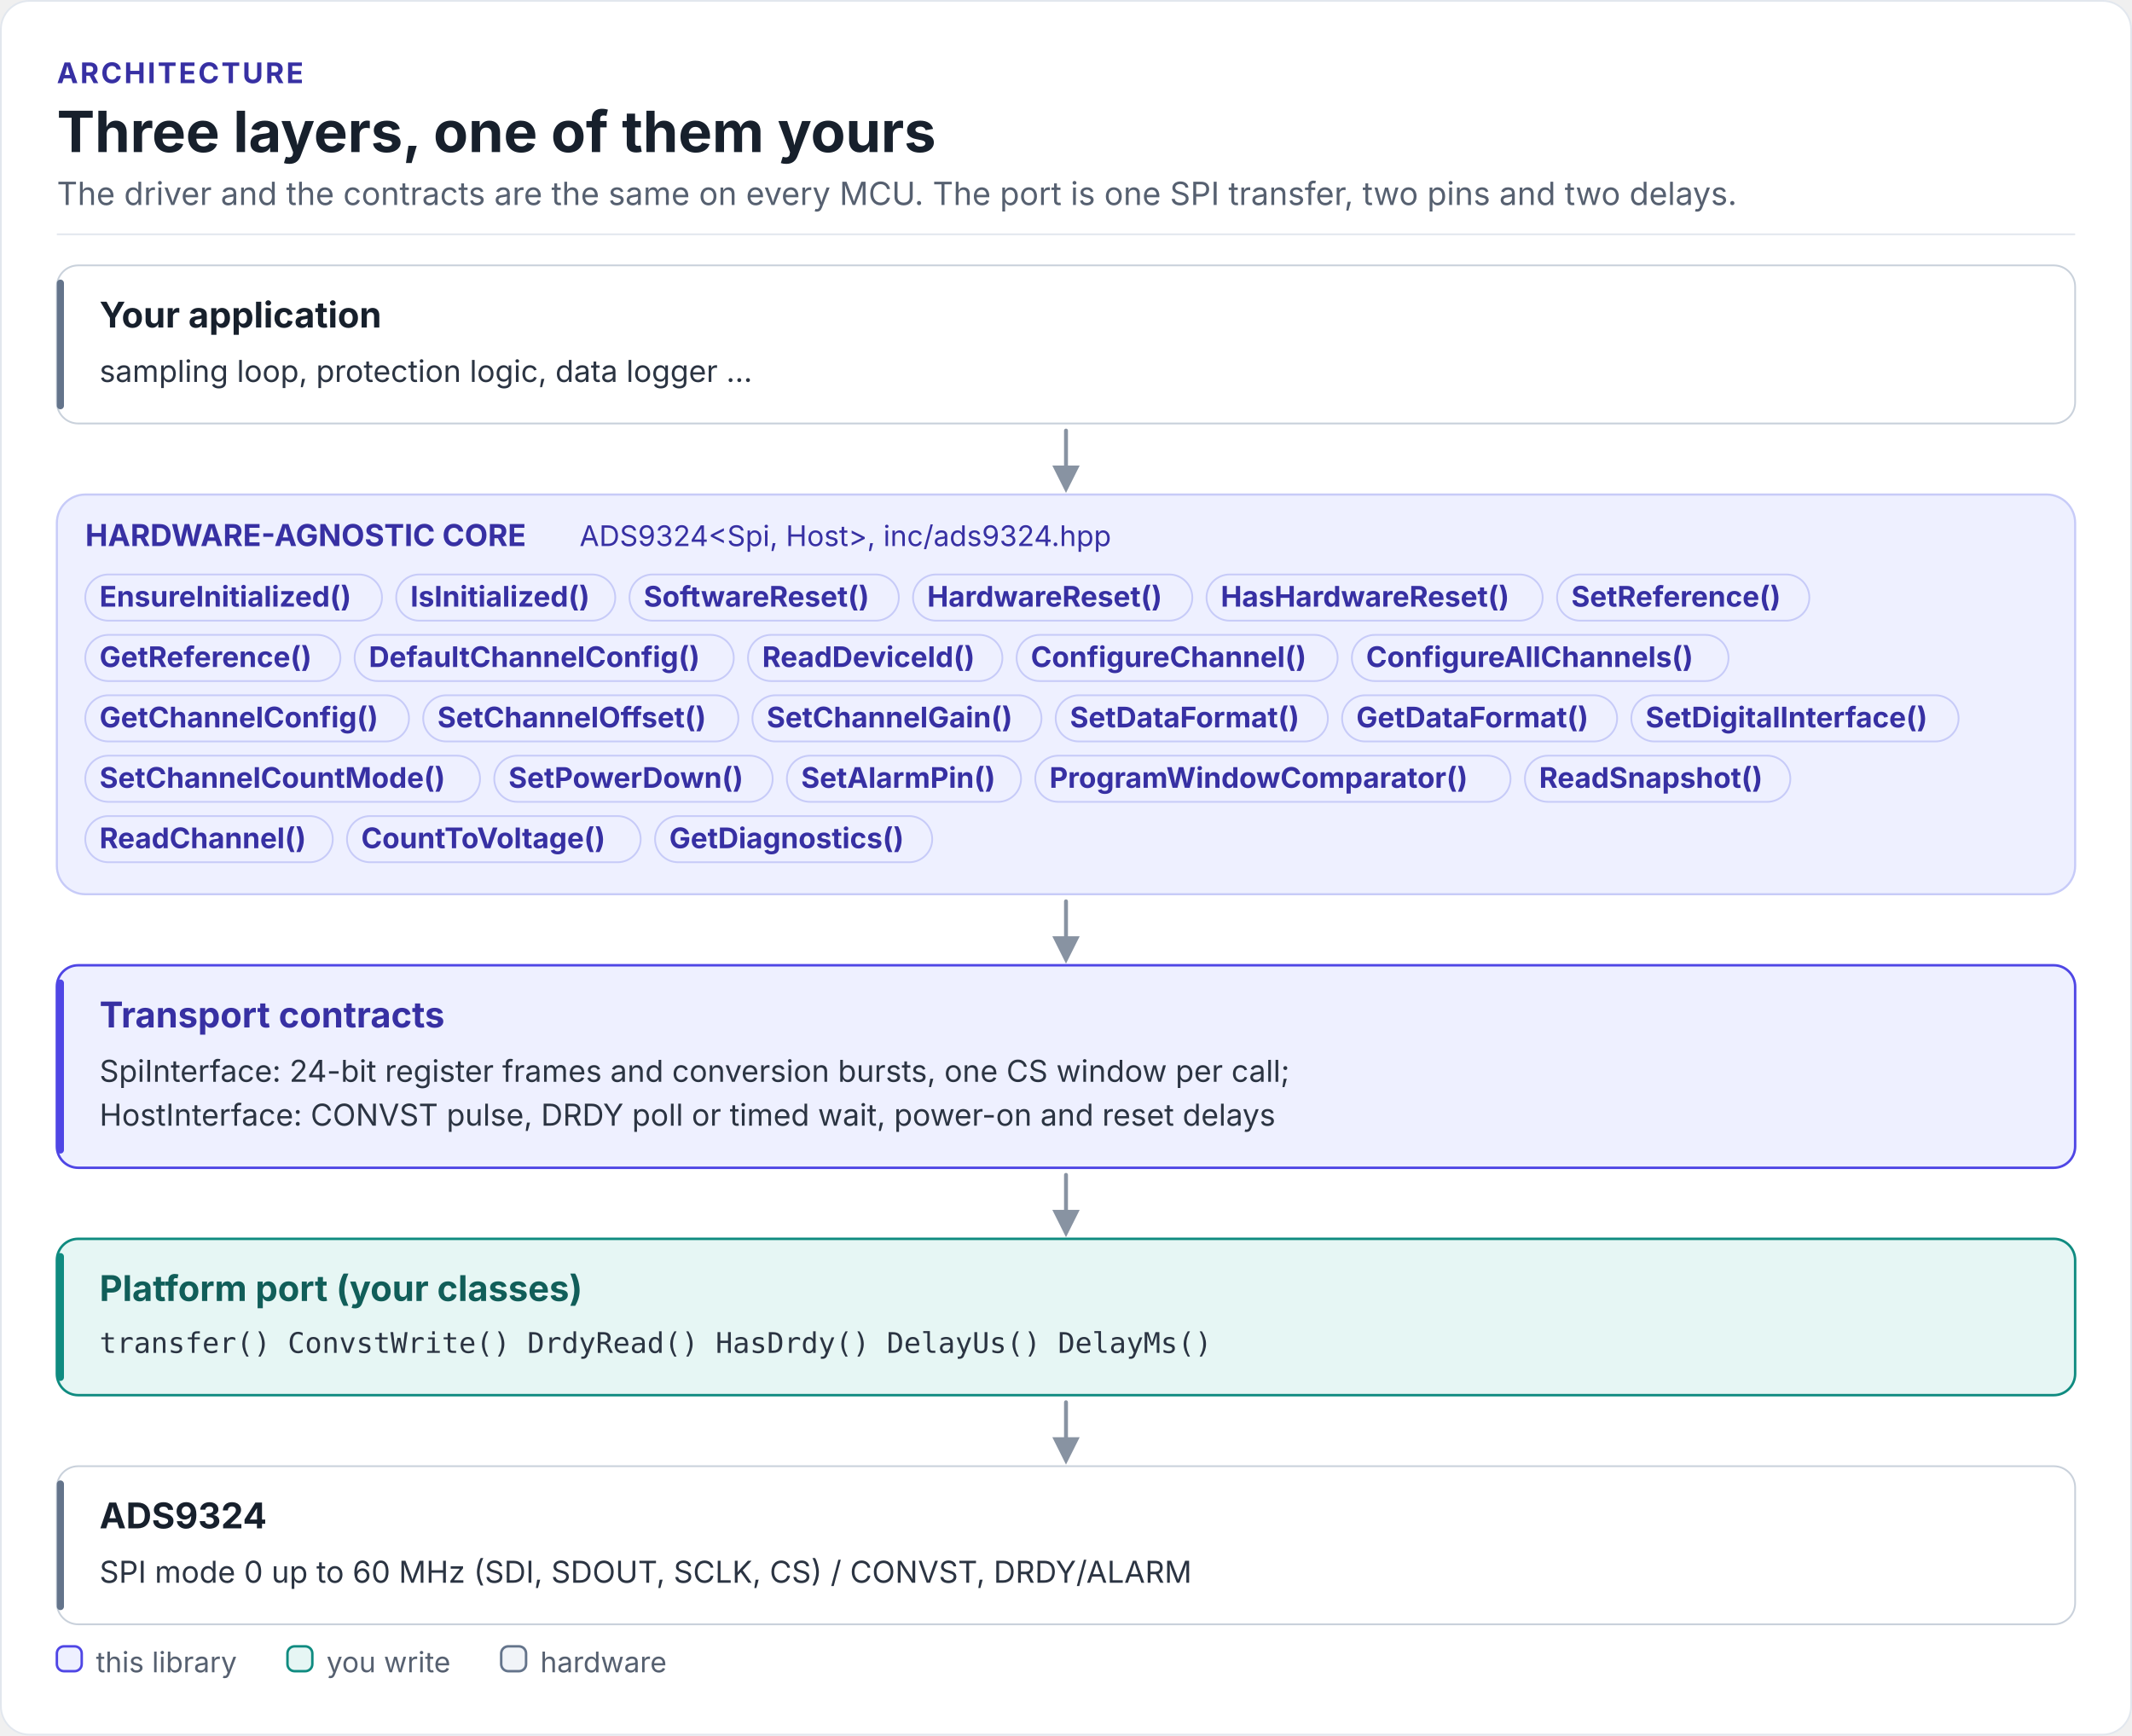
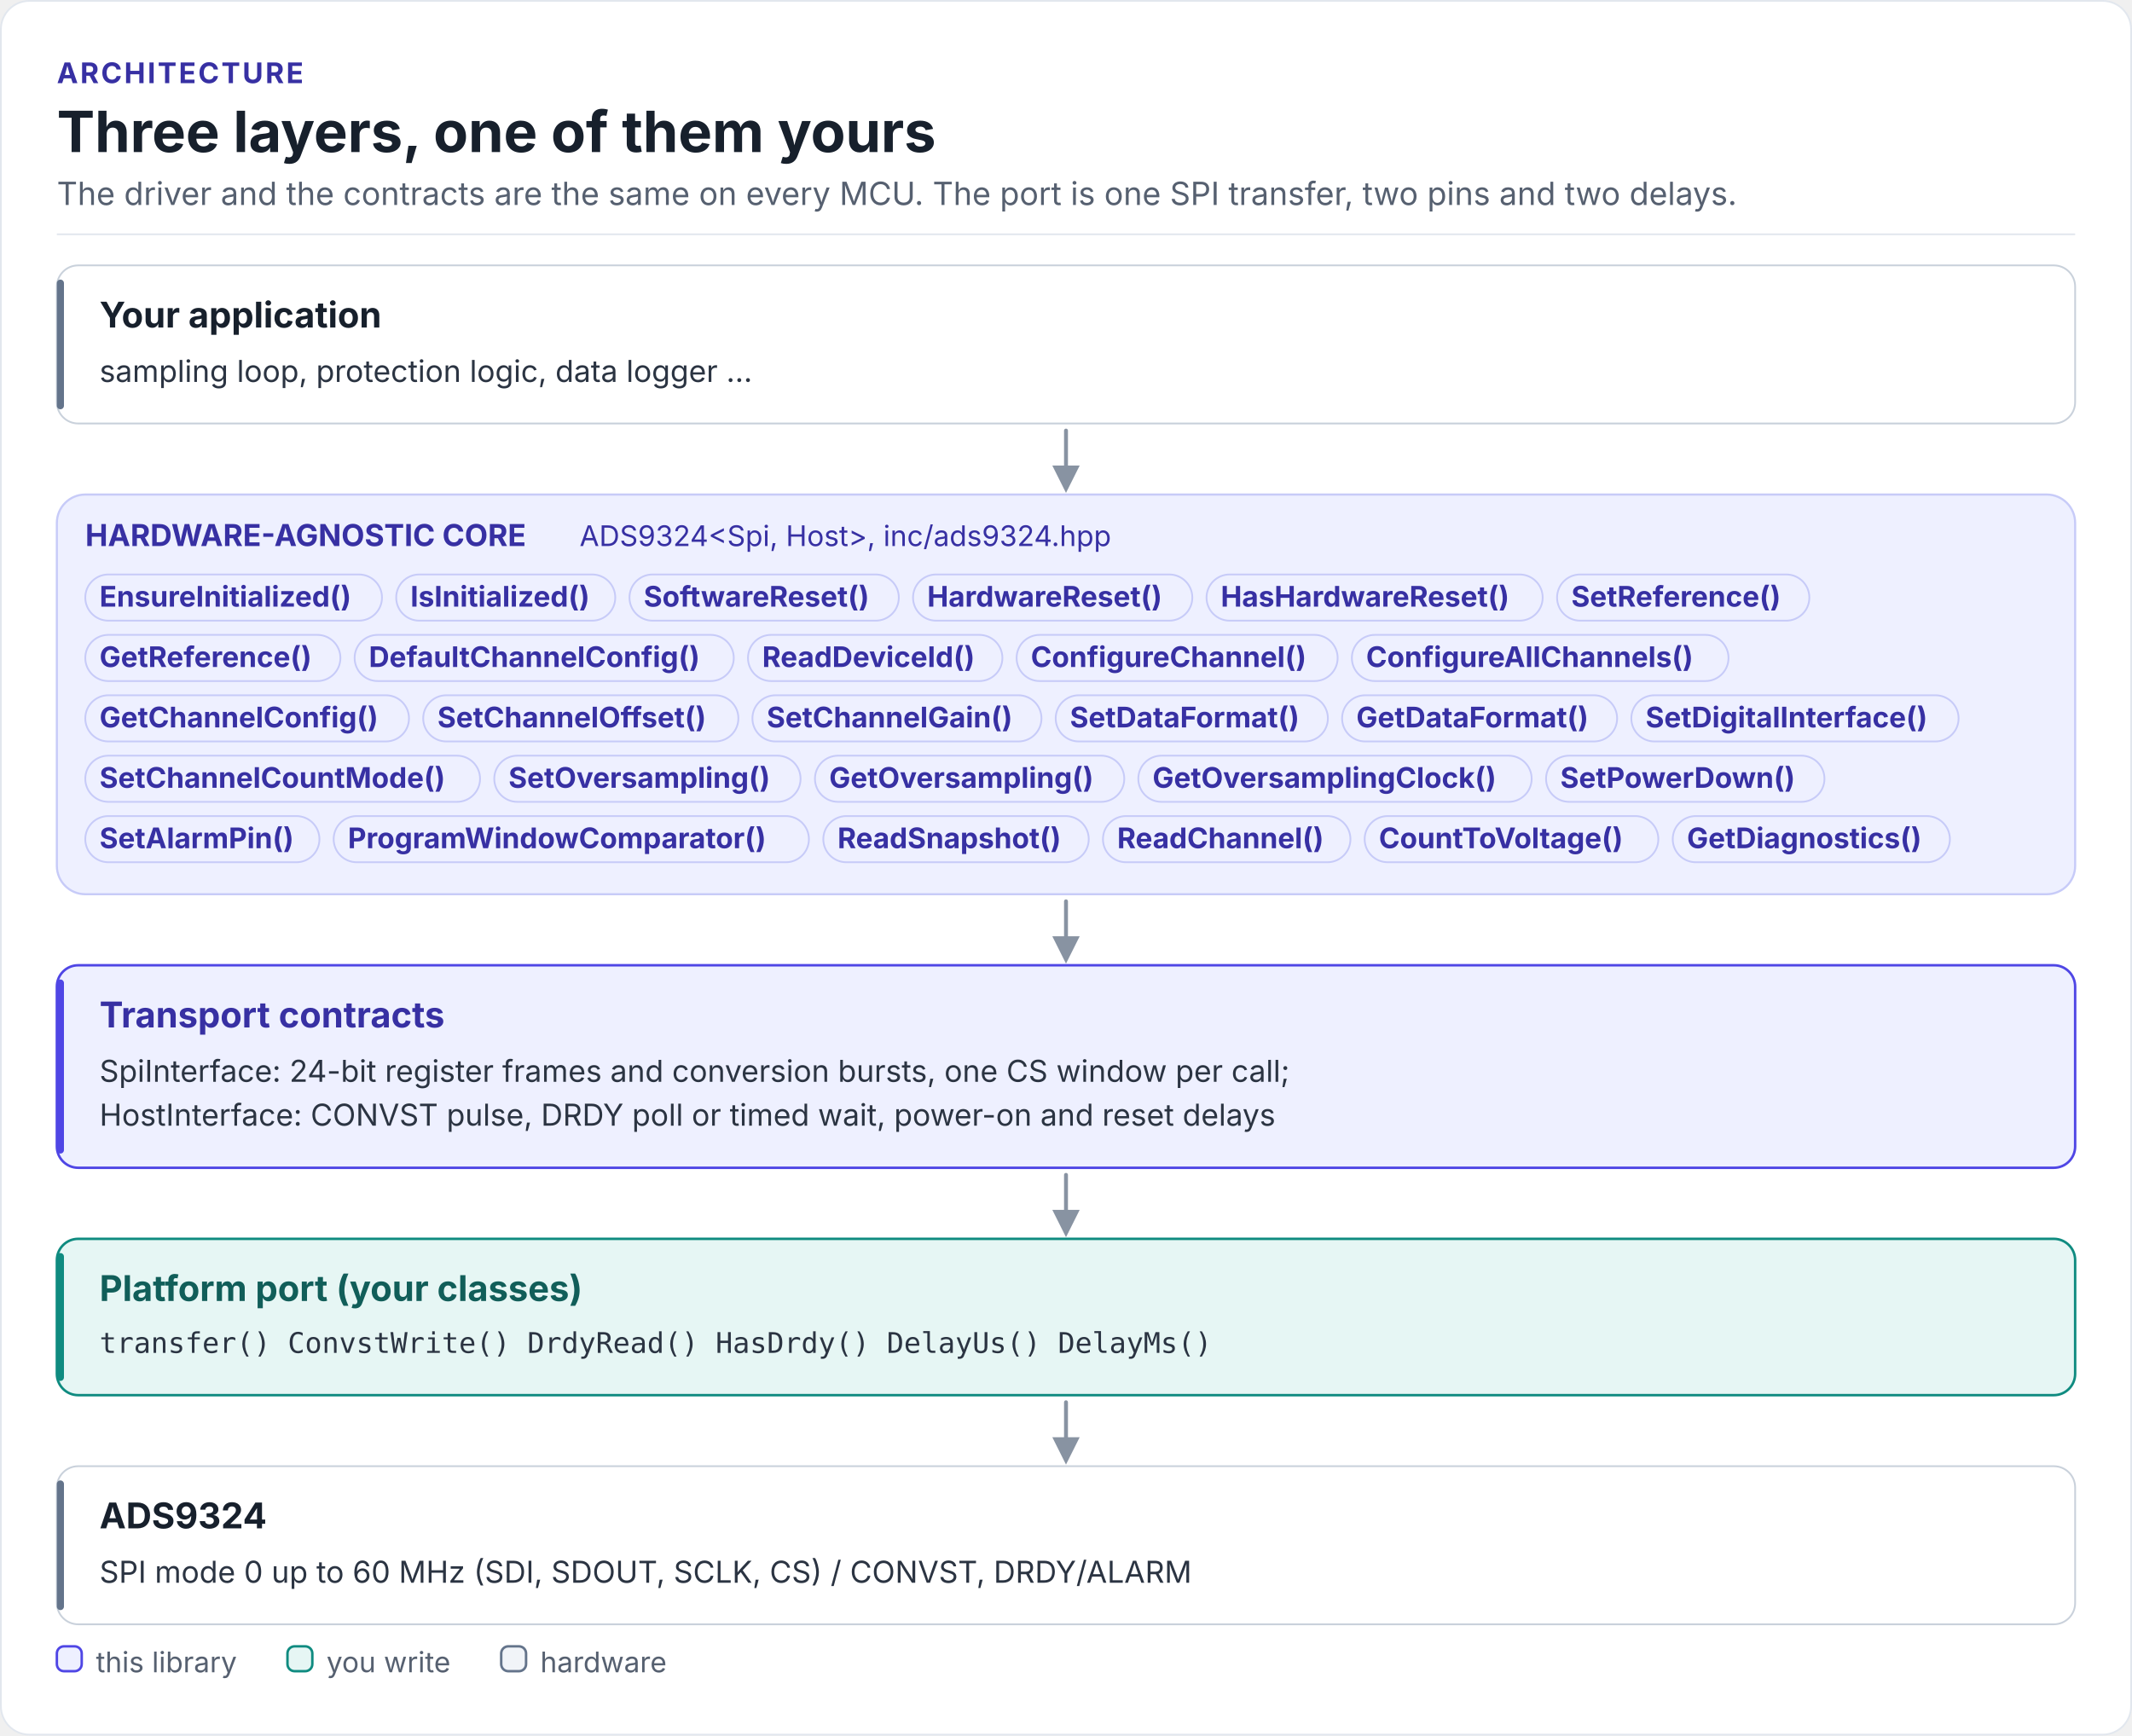
<svg xmlns="http://www.w3.org/2000/svg" width="1200" height="977" viewBox="0 0 1200 977" role="img" aria-labelledby="driver-layers-title driver-layers-desc" font-family="Inter, 'Segoe UI', Roboto, 'Helvetica Neue', Arial, sans-serif">
  <defs>
    <marker id="fk-arrow-rail" viewBox="0 0 10 10" refX="8" refY="5" markerWidth="7" markerHeight="7" orient="auto-start-reverse">
      <path d="M0 0L10 5L0 10z" fill="#8893A2" />
    </marker>
  </defs>
  <rect x="0.5" y="0.5" width="1199" height="976" rx="16" fill="#FFFFFF" stroke="#E2E7EE" />
  <text x="32" y="46.8" font-size="16" font-weight="700" letter-spacing="1.2" fill="#3730A3">ARCHITECTURE</text>
  <text x="32" y="85.6" font-size="32" font-weight="700" fill="#17202C">Three layers, one of them yours</text>
  <text x="32" y="115.4" font-size="18" fill="#566070">The driver and the contracts are the same on every MCU. The port is one SPI transfer, two pins and two delays.</text>
  <rect x="32" y="131.4" width="1136" height="1" fill="#E2E7EE" />
  <rect x="32" y="278.4" width="1136" height="225" rx="16" fill="#EEF0FF" stroke="#C7CBF8" stroke-width="1.2" />
  <path d="M600 242.4 L600 274.4" fill="none" stroke="#8893A2" stroke-width="2.2" stroke-linecap="round" stroke-linejoin="round" marker-end="url(#fk-arrow-rail)" />
  <path d="M600 507.4 L600 539.4" fill="none" stroke="#8893A2" stroke-width="2.2" stroke-linecap="round" stroke-linejoin="round" marker-end="url(#fk-arrow-rail)" />
  <path d="M600 661.4 L600 693.4" fill="none" stroke="#8893A2" stroke-width="2.2" stroke-linecap="round" stroke-linejoin="round" marker-end="url(#fk-arrow-rail)" />
  <path d="M600 789.4 L600 821.4" fill="none" stroke="#8893A2" stroke-width="2.2" stroke-linecap="round" stroke-linejoin="round" marker-end="url(#fk-arrow-rail)" />
  <rect x="32" y="149.4" width="1136" height="89" rx="12" fill="#FFFFFF" stroke="#C9D1DB" stroke-width="1" />
  <rect x="32" y="157.4" width="4" height="73" rx="2" fill="#64748B" />
  <rect x="32" y="543.4" width="1136" height="114" rx="12" fill="#EEF0FF" stroke="#4F46E5" stroke-width="1.4" />
  <rect x="32" y="551.4" width="4" height="98" rx="2" fill="#4F46E5" />
  <rect x="32" y="697.4" width="1136" height="88" rx="12" fill="#E6F6F4" stroke="#0F8B80" stroke-width="1.4" />
  <rect x="32" y="705.4" width="4" height="72" rx="2" fill="#0F8B80" />
  <rect x="32" y="825.4" width="1136" height="89" rx="12" fill="#FFFFFF" stroke="#C9D1DB" stroke-width="1" />
  <rect x="32" y="833.4" width="4" height="73" rx="2" fill="#64748B" />
  <text x="56" y="184.4" font-size="20" font-weight="700" fill="#17202C">Your application</text>
  <text x="56" y="215" font-size="17" fill="#2B3442">sampling loop, protection logic, data logger ...</text>
  <rect x="48" y="323.4" width="167" height="26" rx="13" fill="#EEF0FF" stroke="#C7CBF8" stroke-width="1" />
  <text x="56" y="341.5" font-size="16" font-weight="700" fill="#3730A3">EnsureInitialized()</text>
  <rect x="223" y="323.4" width="123.3" height="26" rx="13" fill="#EEF0FF" stroke="#C7CBF8" stroke-width="1" />
  <text x="231" y="341.5" font-size="16" font-weight="700" fill="#3730A3">IsInitialized()</text>
  <rect x="354.3" y="323.4" width="151.6" height="26" rx="13" fill="#EEF0FF" stroke="#C7CBF8" stroke-width="1" />
  <text x="362.3" y="341.5" font-size="16" font-weight="700" fill="#3730A3">SoftwareReset()</text>
  <rect x="513.9" y="323.4" width="157.2" height="26" rx="13" fill="#EEF0FF" stroke="#C7CBF8" stroke-width="1" />
  <text x="521.9" y="341.5" font-size="16" font-weight="700" fill="#3730A3">HardwareReset()</text>
  <rect x="679.1" y="323.4" width="189.2" height="26" rx="13" fill="#EEF0FF" stroke="#C7CBF8" stroke-width="1" />
  <text x="687.1" y="341.5" font-size="16" font-weight="700" fill="#3730A3">HasHardwareReset()</text>
  <rect x="876.4" y="323.4" width="142" height="26" rx="13" fill="#EEF0FF" stroke="#C7CBF8" stroke-width="1" />
  <text x="884.4" y="341.5" font-size="16" font-weight="700" fill="#3730A3">SetReference()</text>
  <rect x="48" y="357.4" width="143.6" height="26" rx="13" fill="#EEF0FF" stroke="#C7CBF8" stroke-width="1" />
  <text x="56" y="375.5" font-size="16" font-weight="700" fill="#3730A3">GetReference()</text>
  <rect x="199.6" y="357.4" width="213.4" height="26" rx="13" fill="#EEF0FF" stroke="#C7CBF8" stroke-width="1" />
  <text x="207.6" y="375.5" font-size="16" font-weight="700" fill="#3730A3">DefaultChannelConfig()</text>
  <rect x="421" y="357.4" width="143.2" height="26" rx="13" fill="#EEF0FF" stroke="#C7CBF8" stroke-width="1" />
  <text x="429" y="375.5" font-size="16" font-weight="700" fill="#3730A3">ReadDeviceId()</text>
  <rect x="572.2" y="357.4" width="180.7" height="26" rx="13" fill="#EEF0FF" stroke="#C7CBF8" stroke-width="1" />
  <text x="580.2" y="375.5" font-size="16" font-weight="700" fill="#3730A3">ConfigureChannel()</text>
  <rect x="760.9" y="357.4" width="212" height="26" rx="13" fill="#EEF0FF" stroke="#C7CBF8" stroke-width="1" />
  <text x="768.9" y="375.5" font-size="16" font-weight="700" fill="#3730A3">ConfigureAllChannels()</text>
  <rect x="48" y="391.4" width="182.2" height="26" rx="13" fill="#EEF0FF" stroke="#C7CBF8" stroke-width="1" />
  <text x="56" y="409.5" font-size="16" font-weight="700" fill="#3730A3">GetChannelConfig()</text>
  <rect x="238.2" y="391.4" width="177.4" height="26" rx="13" fill="#EEF0FF" stroke="#C7CBF8" stroke-width="1" />
  <text x="246.2" y="409.5" font-size="16" font-weight="700" fill="#3730A3">SetChannelOffset()</text>
  <rect x="423.5" y="391.4" width="162.7" height="26" rx="13" fill="#EEF0FF" stroke="#C7CBF8" stroke-width="1" />
  <text x="431.5" y="409.5" font-size="16" font-weight="700" fill="#3730A3">SetChannelGain()</text>
  <rect x="594.2" y="391.4" width="153.2" height="26" rx="13" fill="#EEF0FF" stroke="#C7CBF8" stroke-width="1" />
  <text x="602.2" y="409.5" font-size="16" font-weight="700" fill="#3730A3">SetDataFormat()</text>
  <rect x="755.4" y="391.4" width="154.8" height="26" rx="13" fill="#EEF0FF" stroke="#C7CBF8" stroke-width="1" />
  <text x="763.4" y="409.5" font-size="16" font-weight="700" fill="#3730A3">GetDataFormat()</text>
  <rect x="918.2" y="391.4" width="184.2" height="26" rx="13" fill="#EEF0FF" stroke="#C7CBF8" stroke-width="1" />
  <text x="926.2" y="409.5" font-size="16" font-weight="700" fill="#3730A3">SetDigitalInterface()</text>
  <rect x="48" y="425.4" width="222.2" height="26" rx="13" fill="#EEF0FF" stroke="#C7CBF8" stroke-width="1" />
  <text x="56" y="443.5" font-size="16" font-weight="700" fill="#3730A3">SetChannelCountMode()</text>
-   <rect x="278.2" y="425.4" width="156.7" height="26" rx="13" fill="#EEF0FF" stroke="#C7CBF8" stroke-width="1" />
-   <text x="286.2" y="443.5" font-size="16" font-weight="700" fill="#3730A3">SetPowerDown()</text>
-   <rect x="442.9" y="425.4" width="131.8" height="26" rx="13" fill="#EEF0FF" stroke="#C7CBF8" stroke-width="1" />
-   <text x="450.9" y="443.5" font-size="16" font-weight="700" fill="#3730A3">SetAlarmPin()</text>
-   <rect x="582.7" y="425.4" width="267.5" height="26" rx="13" fill="#EEF0FF" stroke="#C7CBF8" stroke-width="1" />
-   <text x="590.7" y="443.5" font-size="16" font-weight="700" fill="#3730A3">ProgramWindowComparator()</text>
-   <rect x="858.3" y="425.4" width="149.4" height="26" rx="13" fill="#EEF0FF" stroke="#C7CBF8" stroke-width="1" />
-   <text x="866.3" y="443.5" font-size="16" font-weight="700" fill="#3730A3">ReadSnapshot()</text>
-   <rect x="48" y="459.4" width="139.3" height="26" rx="13" fill="#EEF0FF" stroke="#C7CBF8" stroke-width="1" />
-   <text x="56" y="477.5" font-size="16" font-weight="700" fill="#3730A3">ReadChannel()</text>
-   <rect x="195.3" y="459.4" width="165.3" height="26" rx="13" fill="#EEF0FF" stroke="#C7CBF8" stroke-width="1" />
-   <text x="203.3" y="477.5" font-size="16" font-weight="700" fill="#3730A3">CountToVoltage()</text>
-   <rect x="368.7" y="459.4" width="156" height="26" rx="13" fill="#EEF0FF" stroke="#C7CBF8" stroke-width="1" />
-   <text x="376.7" y="477.5" font-size="16" font-weight="700" fill="#3730A3">GetDiagnostics()</text>
+   <rect x="278.2" y="425.4" width="172.4" height="26" rx="13" fill="#EEF0FF" stroke="#C7CBF8" stroke-width="1" />
+   <text x="286.2" y="443.5" font-size="16" font-weight="700" fill="#3730A3">SetOversampling()</text>
+   <rect x="458.7" y="425.4" width="174.1" height="26" rx="13" fill="#EEF0FF" stroke="#C7CBF8" stroke-width="1" />
+   <text x="466.7" y="443.5" font-size="16" font-weight="700" fill="#3730A3">GetOversampling()</text>
+   <rect x="640.7" y="425.4" width="221.4" height="26" rx="13" fill="#EEF0FF" stroke="#C7CBF8" stroke-width="1" />
+   <text x="648.7" y="443.5" font-size="16" font-weight="700" fill="#3730A3">GetOversamplingClock()</text>
+   <rect x="870.2" y="425.4" width="156.7" height="26" rx="13" fill="#EEF0FF" stroke="#C7CBF8" stroke-width="1" />
+   <text x="878.2" y="443.5" font-size="16" font-weight="700" fill="#3730A3">SetPowerDown()</text>
+   <rect x="48" y="459.4" width="131.8" height="26" rx="13" fill="#EEF0FF" stroke="#C7CBF8" stroke-width="1" />
+   <text x="56" y="477.5" font-size="16" font-weight="700" fill="#3730A3">SetAlarmPin()</text>
+   <rect x="187.8" y="459.4" width="267.5" height="26" rx="13" fill="#EEF0FF" stroke="#C7CBF8" stroke-width="1" />
+   <text x="195.8" y="477.5" font-size="16" font-weight="700" fill="#3730A3">ProgramWindowComparator()</text>
+   <rect x="463.4" y="459.4" width="149.4" height="26" rx="13" fill="#EEF0FF" stroke="#C7CBF8" stroke-width="1" />
+   <text x="471.4" y="477.5" font-size="16" font-weight="700" fill="#3730A3">ReadSnapshot()</text>
+   <rect x="620.8" y="459.4" width="139.3" height="26" rx="13" fill="#EEF0FF" stroke="#C7CBF8" stroke-width="1" />
+   <text x="628.8" y="477.5" font-size="16" font-weight="700" fill="#3730A3">ReadChannel()</text>
+   <rect x="768.1" y="459.4" width="165.3" height="26" rx="13" fill="#EEF0FF" stroke="#C7CBF8" stroke-width="1" />
+   <text x="776.1" y="477.5" font-size="16" font-weight="700" fill="#3730A3">CountToVoltage()</text>
+   <rect x="941.5" y="459.4" width="156" height="26" rx="13" fill="#EEF0FF" stroke="#C7CBF8" stroke-width="1" />
+   <text x="949.5" y="477.5" font-size="16" font-weight="700" fill="#3730A3">GetDiagnostics()</text>
  <text x="48" y="307.4" font-size="17" font-weight="700" fill="#3730A3">HARDWARE-AGNOSTIC CORE</text>
  <text x="326.2" y="307.4" font-size="16" fill="#3730A3">ADS9324&lt;Spi, Host&gt;, inc/ads9324.hpp</text>
  <text x="56" y="578.4" font-size="20" font-weight="700" fill="#3730A3">Transport contracts</text>
  <text x="56" y="609" font-size="17" fill="#2B3442">SpiInterface: 24-bit register frames and conversion bursts, one CS window per call;</text>
  <text x="56" y="633.7" font-size="17" fill="#2B3442">HostInterface: CONVST pulse, DRDY poll or timed wait, power-on and reset delays</text>
  <text x="56" y="732.4" font-size="20" font-weight="700" fill="#115E59">Platform port (your classes)</text>
  <text x="56" y="761.6" font-size="16" font-family="'JetBrains Mono', 'SFMono-Regular', Menlo, Consolas, monospace" fill="#2B3442">transfer()  ConvstWrite()  DrdyRead()  HasDrdy()  DelayUs()  DelayMs()</text>
  <text x="56" y="860.4" font-size="20" font-weight="700" fill="#17202C">ADS9324</text>
  <text x="56" y="891" font-size="17" fill="#2B3442">SPI mode 0 up to 60 MHz (SDI, SDOUT, SCLK, CS)  /  CONVST, DRDY/ALARM</text>
  <rect x="32" y="926.8" width="14" height="14" rx="4" fill="#EEF0FF" stroke="#4F46E5" stroke-width="1.4" />
  <text x="54" y="941.4" font-size="16" fill="#566070">this library</text>
  <rect x="161.8" y="926.8" width="14" height="14" rx="4" fill="#E6F6F4" stroke="#0F8B80" stroke-width="1.4" />
  <text x="183.8" y="941.4" font-size="16" fill="#566070">you write</text>
  <rect x="282.1" y="926.8" width="14" height="14" rx="4" fill="#F1F4F8" stroke="#64748B" stroke-width="1.4" />
  <text x="304.1" y="941.4" font-size="16" fill="#566070">hardware</text>
</svg>
